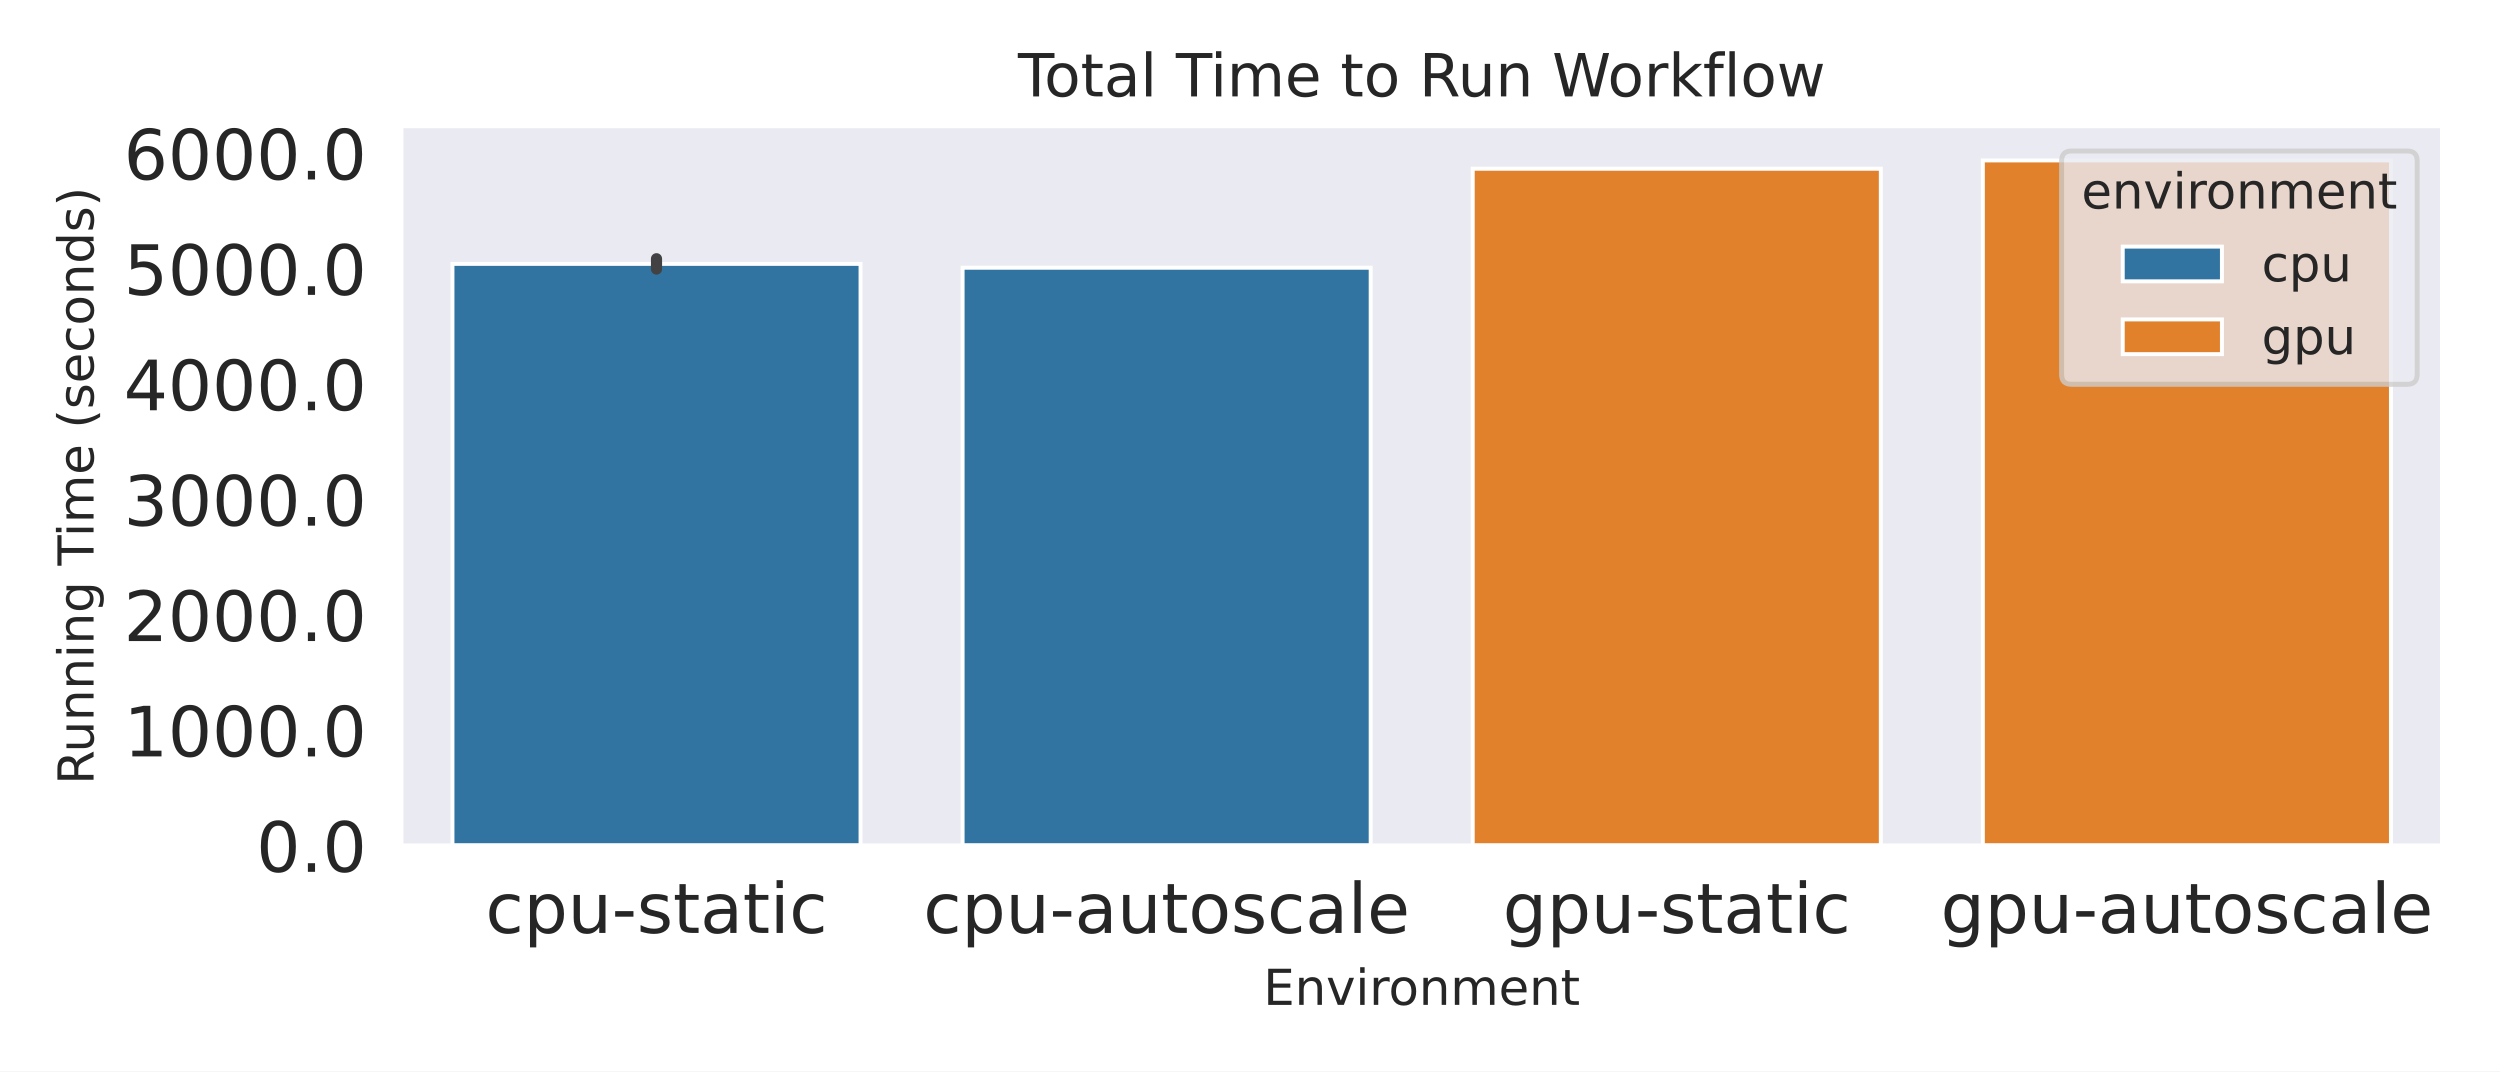
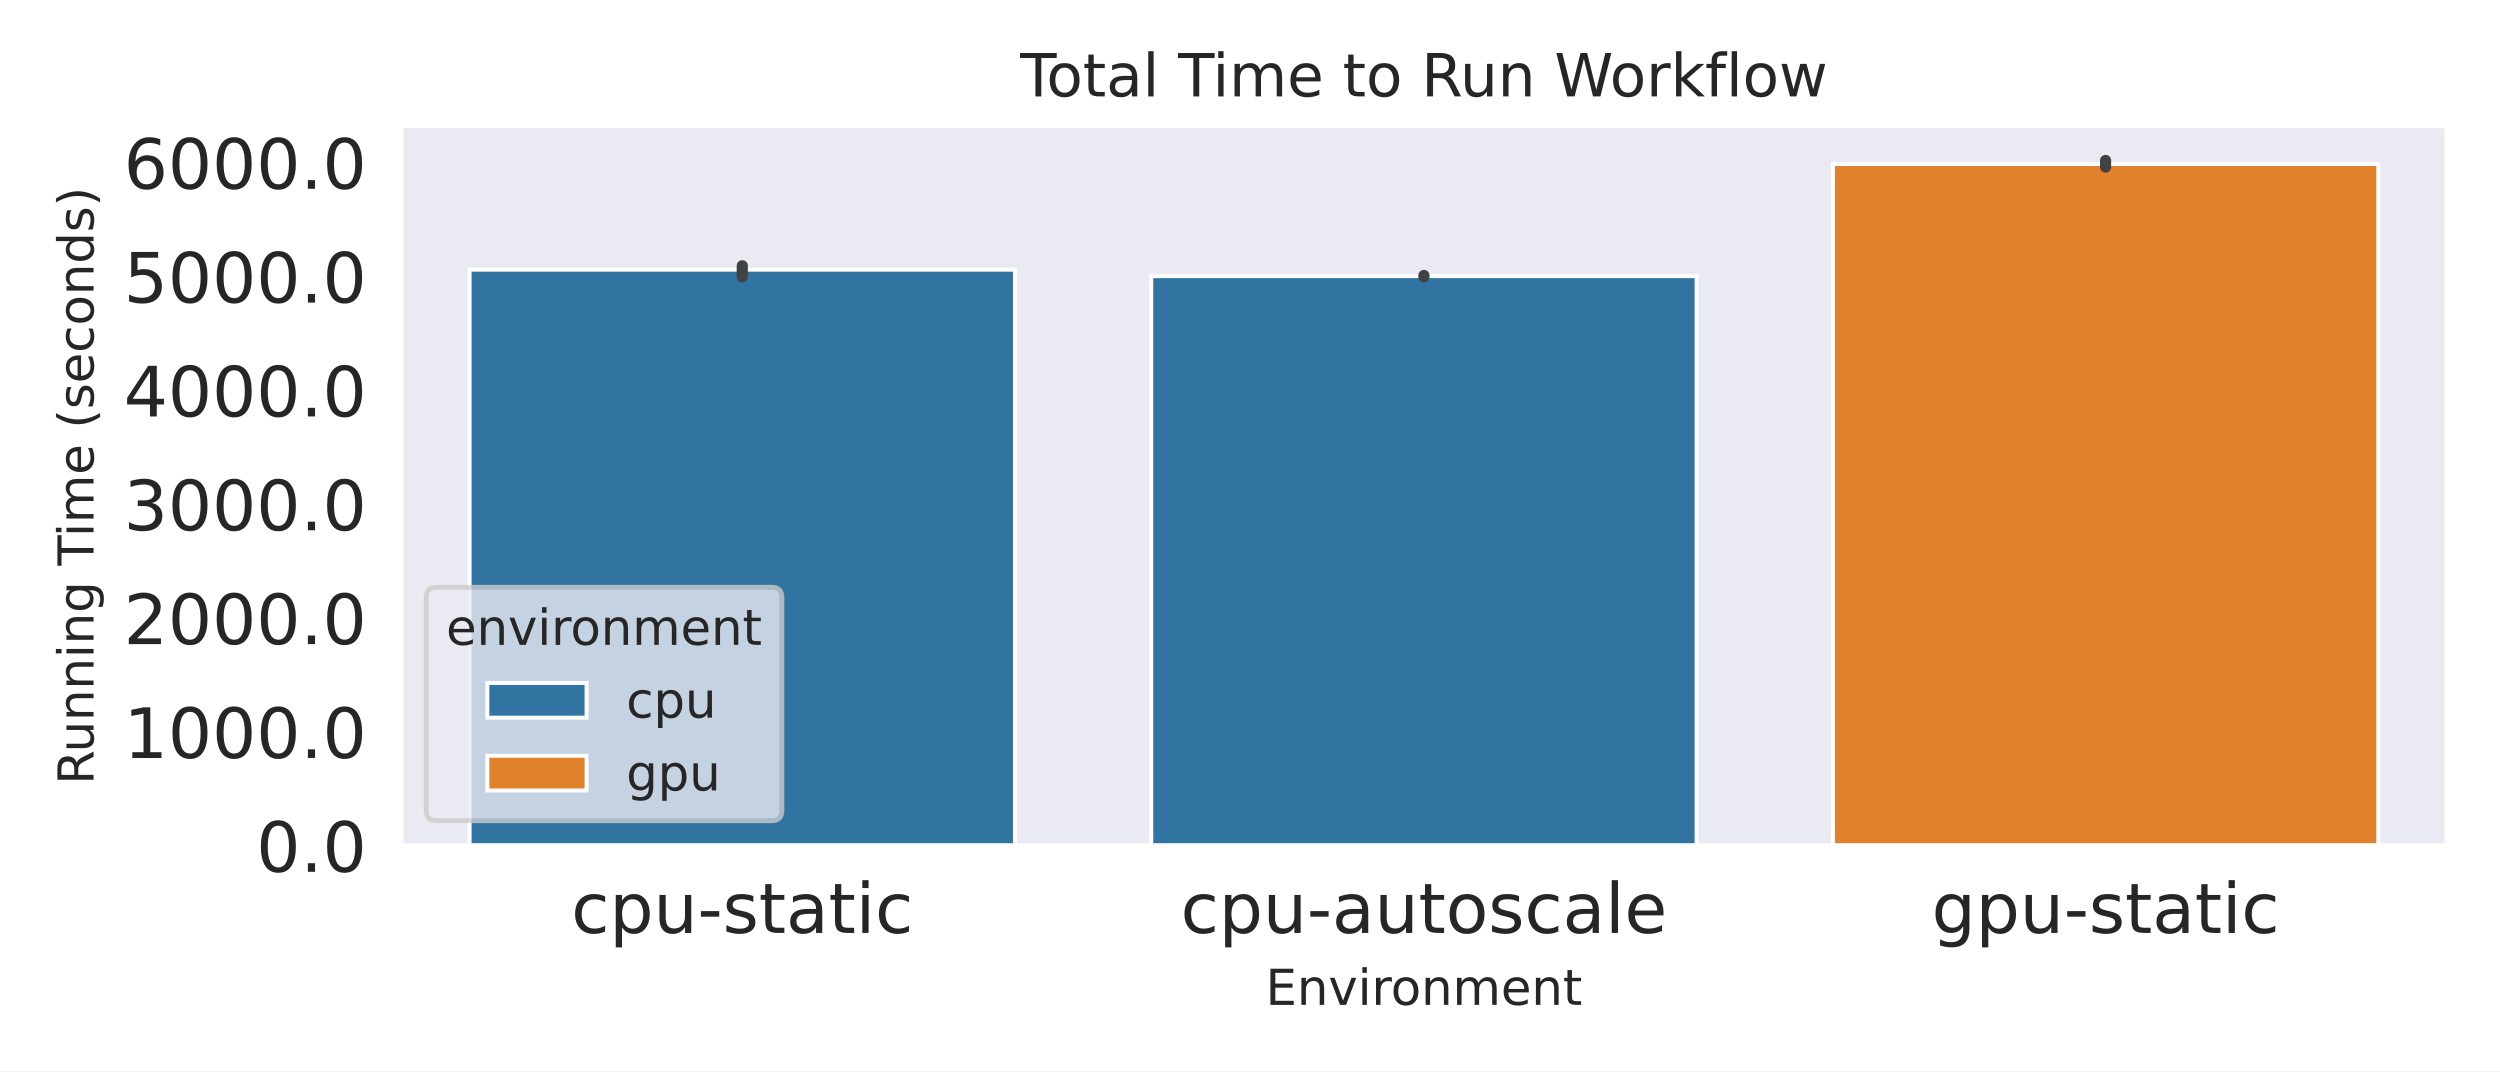
<svg xmlns="http://www.w3.org/2000/svg" xmlns:xlink="http://www.w3.org/1999/xlink" width="504pt" height="216pt" viewBox="0 0 504 216" version="1.1">
  <defs>
    <style type="text/css">*{stroke-linejoin: round; stroke-linecap: butt}</style>
  </defs>
  <g id="figure_1">
    <g id="patch_1">
      <path d="M 0 216  L 504 216  L 504 0  L 0 0  z " style="fill: #ffffff" />
    </g>
    <g id="axes_1">
      <g id="patch_2">
-         <path d="M 80.93 170.44  L 492.3 170.44  L 492.3 25.44  L 80.93 25.44  z " style="fill: #eaeaf2" />
+         <path d="M 80.93 170.44  L 493.2 170.44  L 493.2 25.44  L 80.93 25.44  z " style="fill: #eaeaf2" />
      </g>
      <g id="matplotlib.axis_1">
        <g id="xtick_1">
          <g id="text_1">
-             <g style="fill: #262626" transform="translate(97.87844 188.0778) scale(0.14 -0.14)">
+             <g style="fill: #262626" transform="translate(115.1689 188.0778) scale(0.14 -0.14)">
              <defs>
                <path id="DejaVuSans-63" d="M 3122 3366  L 3122 2828  Q 2878 2963 2633 3030  Q 2388 3097 2138 3097  Q 1578 3097 1268 2742  Q 959 2388 959 1747  Q 959 1106 1268 751  Q 1578 397 2138 397  Q 2388 397 2633 464  Q 2878 531 3122 666  L 3122 134  Q 2881 22 2623 -34  Q 2366 -91 2075 -91  Q 1284 -91 818 406  Q 353 903 353 1747  Q 353 2603 823 3093  Q 1294 3584 2113 3584  Q 2378 3584 2631 3529  Q 2884 3475 3122 3366  z " transform="scale(0.015625)" />
                <path id="DejaVuSans-70" d="M 1159 525  L 1159 -1331  L 581 -1331  L 581 3500  L 1159 3500  L 1159 2969  Q 1341 3281 1617 3432  Q 1894 3584 2278 3584  Q 2916 3584 3314 3078  Q 3713 2572 3713 1747  Q 3713 922 3314 415  Q 2916 -91 2278 -91  Q 1894 -91 1617 61  Q 1341 213 1159 525  z M 3116 1747  Q 3116 2381 2855 2742  Q 2594 3103 2138 3103  Q 1681 3103 1420 2742  Q 1159 2381 1159 1747  Q 1159 1113 1420 752  Q 1681 391 2138 391  Q 2594 391 2855 752  Q 3116 1113 3116 1747  z " transform="scale(0.015625)" />
                <path id="DejaVuSans-75" d="M 544 1381  L 544 3500  L 1119 3500  L 1119 1403  Q 1119 906 1312 657  Q 1506 409 1894 409  Q 2359 409 2629 706  Q 2900 1003 2900 1516  L 2900 3500  L 3475 3500  L 3475 0  L 2900 0  L 2900 538  Q 2691 219 2414 64  Q 2138 -91 1772 -91  Q 1169 -91 856 284  Q 544 659 544 1381  z M 1991 3584  L 1991 3584  z " transform="scale(0.015625)" />
                <path id="DejaVuSans-2d" d="M 313 2009  L 1997 2009  L 1997 1497  L 313 1497  L 313 2009  z " transform="scale(0.015625)" />
                <path id="DejaVuSans-73" d="M 2834 3397  L 2834 2853  Q 2591 2978 2328 3040  Q 2066 3103 1784 3103  Q 1356 3103 1142 2972  Q 928 2841 928 2578  Q 928 2378 1081 2264  Q 1234 2150 1697 2047  L 1894 2003  Q 2506 1872 2764 1633  Q 3022 1394 3022 966  Q 3022 478 2636 193  Q 2250 -91 1575 -91  Q 1294 -91 989 -36  Q 684 19 347 128  L 347 722  Q 666 556 975 473  Q 1284 391 1588 391  Q 1994 391 2212 530  Q 2431 669 2431 922  Q 2431 1156 2273 1281  Q 2116 1406 1581 1522  L 1381 1569  Q 847 1681 609 1914  Q 372 2147 372 2553  Q 372 3047 722 3315  Q 1072 3584 1716 3584  Q 2034 3584 2315 3537  Q 2597 3491 2834 3397  z " transform="scale(0.015625)" />
                <path id="DejaVuSans-74" d="M 1172 4494  L 1172 3500  L 2356 3500  L 2356 3053  L 1172 3053  L 1172 1153  Q 1172 725 1289 603  Q 1406 481 1766 481  L 2356 481  L 2356 0  L 1766 0  Q 1100 0 847 248  Q 594 497 594 1153  L 594 3053  L 172 3053  L 172 3500  L 594 3500  L 594 4494  L 1172 4494  z " transform="scale(0.015625)" />
                <path id="DejaVuSans-61" d="M 2194 1759  Q 1497 1759 1228 1600  Q 959 1441 959 1056  Q 959 750 1161 570  Q 1363 391 1709 391  Q 2188 391 2477 730  Q 2766 1069 2766 1631  L 2766 1759  L 2194 1759  z M 3341 1997  L 3341 0  L 2766 0  L 2766 531  Q 2569 213 2275 61  Q 1981 -91 1556 -91  Q 1019 -91 701 211  Q 384 513 384 1019  Q 384 1609 779 1909  Q 1175 2209 1959 2209  L 2766 2209  L 2766 2266  Q 2766 2663 2505 2880  Q 2244 3097 1772 3097  Q 1472 3097 1187 3025  Q 903 2953 641 2809  L 641 3341  Q 956 3463 1253 3523  Q 1550 3584 1831 3584  Q 2591 3584 2966 3190  Q 3341 2797 3341 1997  z " transform="scale(0.015625)" />
                <path id="DejaVuSans-69" d="M 603 3500  L 1178 3500  L 1178 0  L 603 0  L 603 3500  z M 603 4863  L 1178 4863  L 1178 4134  L 603 4134  L 603 4863  z " transform="scale(0.015625)" />
              </defs>
              <use xlink:href="#DejaVuSans-63" />
              <use xlink:href="#DejaVuSans-70" x="54.98" />
              <use xlink:href="#DejaVuSans-75" x="118.457" />
              <use xlink:href="#DejaVuSans-2d" x="181.836" />
              <use xlink:href="#DejaVuSans-73" x="217.92" />
              <use xlink:href="#DejaVuSans-74" x="270.02" />
              <use xlink:href="#DejaVuSans-61" x="309.229" />
              <use xlink:href="#DejaVuSans-74" x="370.508" />
              <use xlink:href="#DejaVuSans-69" x="409.717" />
              <use xlink:href="#DejaVuSans-63" x="437.5" />
            </g>
          </g>
        </g>
        <g id="xtick_2">
          <g id="text_2">
-             <g style="fill: #262626" transform="translate(186.1489 188.0778) scale(0.14 -0.14)">
+             <g style="fill: #262626" transform="translate(238.0202 188.0778) scale(0.14 -0.14)">
              <defs>
                <path id="DejaVuSans-6f" d="M 1959 3097  Q 1497 3097 1228 2736  Q 959 2375 959 1747  Q 959 1119 1226 758  Q 1494 397 1959 397  Q 2419 397 2687 759  Q 2956 1122 2956 1747  Q 2956 2369 2687 2733  Q 2419 3097 1959 3097  z M 1959 3584  Q 2709 3584 3137 3096  Q 3566 2609 3566 1747  Q 3566 888 3137 398  Q 2709 -91 1959 -91  Q 1206 -91 779 398  Q 353 888 353 1747  Q 353 2609 779 3096  Q 1206 3584 1959 3584  z " transform="scale(0.015625)" />
                <path id="DejaVuSans-6c" d="M 603 4863  L 1178 4863  L 1178 0  L 603 0  L 603 4863  z " transform="scale(0.015625)" />
                <path id="DejaVuSans-65" d="M 3597 1894  L 3597 1613  L 953 1613  Q 991 1019 1311 708  Q 1631 397 2203 397  Q 2534 397 2845 478  Q 3156 559 3463 722  L 3463 178  Q 3153 47 2828 -22  Q 2503 -91 2169 -91  Q 1331 -91 842 396  Q 353 884 353 1716  Q 353 2575 817 3079  Q 1281 3584 2069 3584  Q 2775 3584 3186 3129  Q 3597 2675 3597 1894  z M 3022 2063  Q 3016 2534 2758 2815  Q 2500 3097 2075 3097  Q 1594 3097 1305 2825  Q 1016 2553 972 2059  L 3022 2063  z " transform="scale(0.015625)" />
              </defs>
              <use xlink:href="#DejaVuSans-63" />
              <use xlink:href="#DejaVuSans-70" x="54.98" />
              <use xlink:href="#DejaVuSans-75" x="118.457" />
              <use xlink:href="#DejaVuSans-2d" x="181.836" />
              <use xlink:href="#DejaVuSans-61" x="217.92" />
              <use xlink:href="#DejaVuSans-75" x="279.199" />
              <use xlink:href="#DejaVuSans-74" x="342.578" />
              <use xlink:href="#DejaVuSans-6f" x="381.787" />
              <use xlink:href="#DejaVuSans-73" x="442.969" />
              <use xlink:href="#DejaVuSans-63" x="495.068" />
              <use xlink:href="#DejaVuSans-61" x="550.049" />
              <use xlink:href="#DejaVuSans-6c" x="611.328" />
              <use xlink:href="#DejaVuSans-65" x="639.111" />
            </g>
          </g>
        </g>
        <g id="xtick_3">
          <g id="text_3">
-             <g style="fill: #262626" transform="translate(302.9684 188.0778) scale(0.14 -0.14)">
+             <g style="fill: #262626" transform="translate(389.4205 188.0778) scale(0.14 -0.14)">
              <defs>
                <path id="DejaVuSans-67" d="M 2906 1791  Q 2906 2416 2648 2759  Q 2391 3103 1925 3103  Q 1463 3103 1205 2759  Q 947 2416 947 1791  Q 947 1169 1205 825  Q 1463 481 1925 481  Q 2391 481 2648 825  Q 2906 1169 2906 1791  z M 3481 434  Q 3481 -459 3084 -895  Q 2688 -1331 1869 -1331  Q 1566 -1331 1297 -1286  Q 1028 -1241 775 -1147  L 775 -588  Q 1028 -725 1275 -790  Q 1522 -856 1778 -856  Q 2344 -856 2625 -561  Q 2906 -266 2906 331  L 2906 616  Q 2728 306 2450 153  Q 2172 0 1784 0  Q 1141 0 747 490  Q 353 981 353 1791  Q 353 2603 747 3093  Q 1141 3584 1784 3584  Q 2172 3584 2450 3431  Q 2728 3278 2906 2969  L 2906 3500  L 3481 3500  L 3481 434  z " transform="scale(0.015625)" />
              </defs>
              <use xlink:href="#DejaVuSans-67" />
              <use xlink:href="#DejaVuSans-70" x="63.477" />
              <use xlink:href="#DejaVuSans-75" x="126.953" />
              <use xlink:href="#DejaVuSans-2d" x="190.332" />
              <use xlink:href="#DejaVuSans-73" x="226.416" />
              <use xlink:href="#DejaVuSans-74" x="278.516" />
              <use xlink:href="#DejaVuSans-61" x="317.725" />
              <use xlink:href="#DejaVuSans-74" x="379.004" />
              <use xlink:href="#DejaVuSans-69" x="418.213" />
              <use xlink:href="#DejaVuSans-63" x="445.996" />
            </g>
          </g>
        </g>
-         <g id="xtick_4">
-           <g id="text_4">
-             <g style="fill: #262626" transform="translate(391.2389 188.0778) scale(0.14 -0.14)">
-               <use xlink:href="#DejaVuSans-67" />
-               <use xlink:href="#DejaVuSans-70" x="63.477" />
-               <use xlink:href="#DejaVuSans-75" x="126.953" />
-               <use xlink:href="#DejaVuSans-2d" x="190.332" />
-               <use xlink:href="#DejaVuSans-61" x="226.416" />
-               <use xlink:href="#DejaVuSans-75" x="287.695" />
-               <use xlink:href="#DejaVuSans-74" x="351.074" />
-               <use xlink:href="#DejaVuSans-6f" x="390.283" />
-               <use xlink:href="#DejaVuSans-73" x="451.465" />
-               <use xlink:href="#DejaVuSans-63" x="503.564" />
-               <use xlink:href="#DejaVuSans-61" x="558.545" />
-               <use xlink:href="#DejaVuSans-6c" x="619.824" />
-               <use xlink:href="#DejaVuSans-65" x="647.607" />
-             </g>
-           </g>
-         </g>
-         <g id="text_5">
-           <g style="fill: #262626" transform="translate(254.6916 202.5878) scale(0.1 -0.1)">
+         <g id="text_4">
+           <g style="fill: #262626" transform="translate(255.1416 202.5878) scale(0.1 -0.1)">
            <defs>
              <path id="DejaVuSans-45" d="M 628 4666  L 3578 4666  L 3578 4134  L 1259 4134  L 1259 2753  L 3481 2753  L 3481 2222  L 1259 2222  L 1259 531  L 3634 531  L 3634 0  L 628 0  L 628 4666  z " transform="scale(0.015625)" />
              <path id="DejaVuSans-6e" d="M 3513 2113  L 3513 0  L 2938 0  L 2938 2094  Q 2938 2591 2744 2837  Q 2550 3084 2163 3084  Q 1697 3084 1428 2787  Q 1159 2491 1159 1978  L 1159 0  L 581 0  L 581 3500  L 1159 3500  L 1159 2956  Q 1366 3272 1645 3428  Q 1925 3584 2291 3584  Q 2894 3584 3203 3211  Q 3513 2838 3513 2113  z " transform="scale(0.015625)" />
              <path id="DejaVuSans-76" d="M 191 3500  L 800 3500  L 1894 563  L 2988 3500  L 3597 3500  L 2284 0  L 1503 0  L 191 3500  z " transform="scale(0.015625)" />
              <path id="DejaVuSans-72" d="M 2631 2963  Q 2534 3019 2420 3045  Q 2306 3072 2169 3072  Q 1681 3072 1420 2755  Q 1159 2438 1159 1844  L 1159 0  L 581 0  L 581 3500  L 1159 3500  L 1159 2956  Q 1341 3275 1631 3429  Q 1922 3584 2338 3584  Q 2397 3584 2469 3576  Q 2541 3569 2628 3553  L 2631 2963  z " transform="scale(0.015625)" />
              <path id="DejaVuSans-6d" d="M 3328 2828  Q 3544 3216 3844 3400  Q 4144 3584 4550 3584  Q 5097 3584 5394 3201  Q 5691 2819 5691 2113  L 5691 0  L 5113 0  L 5113 2094  Q 5113 2597 4934 2840  Q 4756 3084 4391 3084  Q 3944 3084 3684 2787  Q 3425 2491 3425 1978  L 3425 0  L 2847 0  L 2847 2094  Q 2847 2600 2669 2842  Q 2491 3084 2119 3084  Q 1678 3084 1418 2786  Q 1159 2488 1159 1978  L 1159 0  L 581 0  L 581 3500  L 1159 3500  L 1159 2956  Q 1356 3278 1631 3431  Q 1906 3584 2284 3584  Q 2666 3584 2933 3390  Q 3200 3197 3328 2828  z " transform="scale(0.015625)" />
            </defs>
            <use xlink:href="#DejaVuSans-45" />
            <use xlink:href="#DejaVuSans-6e" x="63.184" />
            <use xlink:href="#DejaVuSans-76" x="126.562" />
            <use xlink:href="#DejaVuSans-69" x="185.742" />
            <use xlink:href="#DejaVuSans-72" x="213.525" />
            <use xlink:href="#DejaVuSans-6f" x="252.389" />
            <use xlink:href="#DejaVuSans-6e" x="313.57" />
            <use xlink:href="#DejaVuSans-6d" x="376.949" />
            <use xlink:href="#DejaVuSans-65" x="474.361" />
            <use xlink:href="#DejaVuSans-6e" x="535.885" />
            <use xlink:href="#DejaVuSans-74" x="599.264" />
          </g>
        </g>
      </g>
      <g id="matplotlib.axis_2">
        <g id="ytick_1">
-           <g id="text_6">
+           <g id="text_5">
            <g style="fill: #262626" transform="translate(51.66562 175.7589) scale(0.14 -0.14)">
              <defs>
                <path id="DejaVuSans-30" d="M 2034 4250  Q 1547 4250 1301 3770  Q 1056 3291 1056 2328  Q 1056 1369 1301 889  Q 1547 409 2034 409  Q 2525 409 2770 889  Q 3016 1369 3016 2328  Q 3016 3291 2770 3770  Q 2525 4250 2034 4250  z M 2034 4750  Q 2819 4750 3233 4129  Q 3647 3509 3647 2328  Q 3647 1150 3233 529  Q 2819 -91 2034 -91  Q 1250 -91 836 529  Q 422 1150 422 2328  Q 422 3509 836 4129  Q 1250 4750 2034 4750  z " transform="scale(0.015625)" />
                <path id="DejaVuSans-2e" d="M 684 794  L 1344 794  L 1344 0  L 684 0  L 684 794  z " transform="scale(0.015625)" />
              </defs>
              <use xlink:href="#DejaVuSans-30" />
              <use xlink:href="#DejaVuSans-2e" x="63.623" />
              <use xlink:href="#DejaVuSans-30" x="95.41" />
            </g>
          </g>
        </g>
        <g id="ytick_2">
+           <g id="text_6">
+             <g style="fill: #262626" transform="translate(24.94312 152.8074) scale(0.14 -0.14)">
+               <defs>
+                 <path id="DejaVuSans-31" d="M 794 531  L 1825 531  L 1825 4091  L 703 3866  L 703 4441  L 1819 4666  L 2450 4666  L 2450 531  L 3481 531  L 3481 0  L 794 0  L 794 531  z " transform="scale(0.015625)" />
+               </defs>
+               <use xlink:href="#DejaVuSans-31" />
+               <use xlink:href="#DejaVuSans-30" x="63.623" />
+               <use xlink:href="#DejaVuSans-30" x="127.246" />
+               <use xlink:href="#DejaVuSans-30" x="190.869" />
+               <use xlink:href="#DejaVuSans-2e" x="254.492" />
+               <use xlink:href="#DejaVuSans-30" x="286.279" />
+             </g>
+           </g>
+         </g>
+         <g id="ytick_3">
          <g id="text_7">
-             <g style="fill: #262626" transform="translate(24.94312 152.4961) scale(0.14 -0.14)">
-               <defs>
-                 <path id="DejaVuSans-31" d="M 794 531  L 1825 531  L 1825 4091  L 703 3866  L 703 4441  L 1819 4666  L 2450 4666  L 2450 531  L 3481 531  L 3481 0  L 794 0  L 794 531  z " transform="scale(0.015625)" />
-               </defs>
-               <use xlink:href="#DejaVuSans-31" />
-               <use xlink:href="#DejaVuSans-30" x="63.623" />
-               <use xlink:href="#DejaVuSans-30" x="127.246" />
-               <use xlink:href="#DejaVuSans-30" x="190.869" />
-               <use xlink:href="#DejaVuSans-2e" x="254.492" />
-               <use xlink:href="#DejaVuSans-30" x="286.279" />
-             </g>
-           </g>
-         </g>
-         <g id="ytick_3">
+             <g style="fill: #262626" transform="translate(24.94312 129.8558) scale(0.14 -0.14)">
+               <defs>
+                 <path id="DejaVuSans-32" d="M 1228 531  L 3431 531  L 3431 0  L 469 0  L 469 531  Q 828 903 1448 1529  Q 2069 2156 2228 2338  Q 2531 2678 2651 2914  Q 2772 3150 2772 3378  Q 2772 3750 2511 3984  Q 2250 4219 1831 4219  Q 1534 4219 1204 4116  Q 875 4013 500 3803  L 500 4441  Q 881 4594 1212 4672  Q 1544 4750 1819 4750  Q 2544 4750 2975 4387  Q 3406 4025 3406 3419  Q 3406 3131 3298 2873  Q 3191 2616 2906 2266  Q 2828 2175 2409 1742  Q 1991 1309 1228 531  z " transform="scale(0.015625)" />
+               </defs>
+               <use xlink:href="#DejaVuSans-32" />
+               <use xlink:href="#DejaVuSans-30" x="63.623" />
+               <use xlink:href="#DejaVuSans-30" x="127.246" />
+               <use xlink:href="#DejaVuSans-30" x="190.869" />
+               <use xlink:href="#DejaVuSans-2e" x="254.492" />
+               <use xlink:href="#DejaVuSans-30" x="286.279" />
+             </g>
+           </g>
+         </g>
+         <g id="ytick_4">
          <g id="text_8">
-             <g style="fill: #262626" transform="translate(24.94312 129.2334) scale(0.14 -0.14)">
-               <defs>
-                 <path id="DejaVuSans-32" d="M 1228 531  L 3431 531  L 3431 0  L 469 0  L 469 531  Q 828 903 1448 1529  Q 2069 2156 2228 2338  Q 2531 2678 2651 2914  Q 2772 3150 2772 3378  Q 2772 3750 2511 3984  Q 2250 4219 1831 4219  Q 1534 4219 1204 4116  Q 875 4013 500 3803  L 500 4441  Q 881 4594 1212 4672  Q 1544 4750 1819 4750  Q 2544 4750 2975 4387  Q 3406 4025 3406 3419  Q 3406 3131 3298 2873  Q 3191 2616 2906 2266  Q 2828 2175 2409 1742  Q 1991 1309 1228 531  z " transform="scale(0.015625)" />
-               </defs>
-               <use xlink:href="#DejaVuSans-32" />
-               <use xlink:href="#DejaVuSans-30" x="63.623" />
-               <use xlink:href="#DejaVuSans-30" x="127.246" />
-               <use xlink:href="#DejaVuSans-30" x="190.869" />
-               <use xlink:href="#DejaVuSans-2e" x="254.492" />
-               <use xlink:href="#DejaVuSans-30" x="286.279" />
-             </g>
-           </g>
-         </g>
-         <g id="ytick_4">
+             <g style="fill: #262626" transform="translate(24.94312 106.9043) scale(0.14 -0.14)">
+               <defs>
+                 <path id="DejaVuSans-33" d="M 2597 2516  Q 3050 2419 3304 2112  Q 3559 1806 3559 1356  Q 3559 666 3084 287  Q 2609 -91 1734 -91  Q 1441 -91 1130 -33  Q 819 25 488 141  L 488 750  Q 750 597 1062 519  Q 1375 441 1716 441  Q 2309 441 2620 675  Q 2931 909 2931 1356  Q 2931 1769 2642 2001  Q 2353 2234 1838 2234  L 1294 2234  L 1294 2753  L 1863 2753  Q 2328 2753 2575 2939  Q 2822 3125 2822 3475  Q 2822 3834 2567 4026  Q 2313 4219 1838 4219  Q 1578 4219 1281 4162  Q 984 4106 628 3988  L 628 4550  Q 988 4650 1302 4700  Q 1616 4750 1894 4750  Q 2613 4750 3031 4423  Q 3450 4097 3450 3541  Q 3450 3153 3228 2886  Q 3006 2619 2597 2516  z " transform="scale(0.015625)" />
+               </defs>
+               <use xlink:href="#DejaVuSans-33" />
+               <use xlink:href="#DejaVuSans-30" x="63.623" />
+               <use xlink:href="#DejaVuSans-30" x="127.246" />
+               <use xlink:href="#DejaVuSans-30" x="190.869" />
+               <use xlink:href="#DejaVuSans-2e" x="254.492" />
+               <use xlink:href="#DejaVuSans-30" x="286.279" />
+             </g>
+           </g>
+         </g>
+         <g id="ytick_5">
          <g id="text_9">
-             <g style="fill: #262626" transform="translate(24.94312 105.9706) scale(0.14 -0.14)">
-               <defs>
-                 <path id="DejaVuSans-33" d="M 2597 2516  Q 3050 2419 3304 2112  Q 3559 1806 3559 1356  Q 3559 666 3084 287  Q 2609 -91 1734 -91  Q 1441 -91 1130 -33  Q 819 25 488 141  L 488 750  Q 750 597 1062 519  Q 1375 441 1716 441  Q 2309 441 2620 675  Q 2931 909 2931 1356  Q 2931 1769 2642 2001  Q 2353 2234 1838 2234  L 1294 2234  L 1294 2753  L 1863 2753  Q 2328 2753 2575 2939  Q 2822 3125 2822 3475  Q 2822 3834 2567 4026  Q 2313 4219 1838 4219  Q 1578 4219 1281 4162  Q 984 4106 628 3988  L 628 4550  Q 988 4650 1302 4700  Q 1616 4750 1894 4750  Q 2613 4750 3031 4423  Q 3450 4097 3450 3541  Q 3450 3153 3228 2886  Q 3006 2619 2597 2516  z " transform="scale(0.015625)" />
-               </defs>
-               <use xlink:href="#DejaVuSans-33" />
-               <use xlink:href="#DejaVuSans-30" x="63.623" />
-               <use xlink:href="#DejaVuSans-30" x="127.246" />
-               <use xlink:href="#DejaVuSans-30" x="190.869" />
-               <use xlink:href="#DejaVuSans-2e" x="254.492" />
-               <use xlink:href="#DejaVuSans-30" x="286.279" />
-             </g>
-           </g>
-         </g>
-         <g id="ytick_5">
+             <g style="fill: #262626" transform="translate(24.94312 83.95277) scale(0.14 -0.14)">
+               <defs>
+                 <path id="DejaVuSans-34" d="M 2419 4116  L 825 1625  L 2419 1625  L 2419 4116  z M 2253 4666  L 3047 4666  L 3047 1625  L 3713 1625  L 3713 1100  L 3047 1100  L 3047 0  L 2419 0  L 2419 1100  L 313 1100  L 313 1709  L 2253 4666  z " transform="scale(0.015625)" />
+               </defs>
+               <use xlink:href="#DejaVuSans-34" />
+               <use xlink:href="#DejaVuSans-30" x="63.623" />
+               <use xlink:href="#DejaVuSans-30" x="127.246" />
+               <use xlink:href="#DejaVuSans-30" x="190.869" />
+               <use xlink:href="#DejaVuSans-2e" x="254.492" />
+               <use xlink:href="#DejaVuSans-30" x="286.279" />
+             </g>
+           </g>
+         </g>
+         <g id="ytick_6">
          <g id="text_10">
-             <g style="fill: #262626" transform="translate(24.94312 82.70787) scale(0.14 -0.14)">
-               <defs>
-                 <path id="DejaVuSans-34" d="M 2419 4116  L 825 1625  L 2419 1625  L 2419 4116  z M 2253 4666  L 3047 4666  L 3047 1625  L 3713 1625  L 3713 1100  L 3047 1100  L 3047 0  L 2419 0  L 2419 1100  L 313 1100  L 313 1709  L 2253 4666  z " transform="scale(0.015625)" />
-               </defs>
-               <use xlink:href="#DejaVuSans-34" />
-               <use xlink:href="#DejaVuSans-30" x="63.623" />
-               <use xlink:href="#DejaVuSans-30" x="127.246" />
-               <use xlink:href="#DejaVuSans-30" x="190.869" />
-               <use xlink:href="#DejaVuSans-2e" x="254.492" />
-               <use xlink:href="#DejaVuSans-30" x="286.279" />
-             </g>
-           </g>
-         </g>
-         <g id="ytick_6">
+             <g style="fill: #262626" transform="translate(24.94312 61.00124) scale(0.14 -0.14)">
+               <defs>
+                 <path id="DejaVuSans-35" d="M 691 4666  L 3169 4666  L 3169 4134  L 1269 4134  L 1269 2991  Q 1406 3038 1543 3061  Q 1681 3084 1819 3084  Q 2600 3084 3056 2656  Q 3513 2228 3513 1497  Q 3513 744 3044 326  Q 2575 -91 1722 -91  Q 1428 -91 1123 -41  Q 819 9 494 109  L 494 744  Q 775 591 1075 516  Q 1375 441 1709 441  Q 2250 441 2565 725  Q 2881 1009 2881 1497  Q 2881 1984 2565 2268  Q 2250 2553 1709 2553  Q 1456 2553 1204 2497  Q 953 2441 691 2322  L 691 4666  z " transform="scale(0.015625)" />
+               </defs>
+               <use xlink:href="#DejaVuSans-35" />
+               <use xlink:href="#DejaVuSans-30" x="63.623" />
+               <use xlink:href="#DejaVuSans-30" x="127.246" />
+               <use xlink:href="#DejaVuSans-30" x="190.869" />
+               <use xlink:href="#DejaVuSans-2e" x="254.492" />
+               <use xlink:href="#DejaVuSans-30" x="286.279" />
+             </g>
+           </g>
+         </g>
+         <g id="ytick_7">
          <g id="text_11">
-             <g style="fill: #262626" transform="translate(24.94312 59.44511) scale(0.14 -0.14)">
-               <defs>
-                 <path id="DejaVuSans-35" d="M 691 4666  L 3169 4666  L 3169 4134  L 1269 4134  L 1269 2991  Q 1406 3038 1543 3061  Q 1681 3084 1819 3084  Q 2600 3084 3056 2656  Q 3513 2228 3513 1497  Q 3513 744 3044 326  Q 2575 -91 1722 -91  Q 1428 -91 1123 -41  Q 819 9 494 109  L 494 744  Q 775 591 1075 516  Q 1375 441 1709 441  Q 2250 441 2565 725  Q 2881 1009 2881 1497  Q 2881 1984 2565 2268  Q 2250 2553 1709 2553  Q 1456 2553 1204 2497  Q 953 2441 691 2322  L 691 4666  z " transform="scale(0.015625)" />
-               </defs>
-               <use xlink:href="#DejaVuSans-35" />
-               <use xlink:href="#DejaVuSans-30" x="63.623" />
-               <use xlink:href="#DejaVuSans-30" x="127.246" />
-               <use xlink:href="#DejaVuSans-30" x="190.869" />
-               <use xlink:href="#DejaVuSans-2e" x="254.492" />
-               <use xlink:href="#DejaVuSans-30" x="286.279" />
-             </g>
-           </g>
-         </g>
-         <g id="ytick_7">
-           <g id="text_12">
-             <g style="fill: #262626" transform="translate(24.94312 36.18235) scale(0.14 -0.14)">
+             <g style="fill: #262626" transform="translate(24.94312 38.0497) scale(0.14 -0.14)">
              <defs>
                <path id="DejaVuSans-36" d="M 2113 2584  Q 1688 2584 1439 2293  Q 1191 2003 1191 1497  Q 1191 994 1439 701  Q 1688 409 2113 409  Q 2538 409 2786 701  Q 3034 994 3034 1497  Q 3034 2003 2786 2293  Q 2538 2584 2113 2584  z M 3366 4563  L 3366 3988  Q 3128 4100 2886 4159  Q 2644 4219 2406 4219  Q 1781 4219 1451 3797  Q 1122 3375 1075 2522  Q 1259 2794 1537 2939  Q 1816 3084 2150 3084  Q 2853 3084 3261 2657  Q 3669 2231 3669 1497  Q 3669 778 3244 343  Q 2819 -91 2113 -91  Q 1303 -91 875 529  Q 447 1150 447 2328  Q 447 3434 972 4092  Q 1497 4750 2381 4750  Q 2619 4750 2861 4703  Q 3103 4656 3366 4563  z " transform="scale(0.015625)" />
              </defs>
              <use xlink:href="#DejaVuSans-36" />
              <use xlink:href="#DejaVuSans-30" x="63.623" />
              <use xlink:href="#DejaVuSans-30" x="127.246" />
              <use xlink:href="#DejaVuSans-30" x="190.869" />
              <use xlink:href="#DejaVuSans-2e" x="254.492" />
              <use xlink:href="#DejaVuSans-30" x="286.279" />
            </g>
          </g>
        </g>
-         <g id="text_13">
+         <g id="text_12">
          <g style="fill: #262626" transform="translate(18.86344 158.1783) rotate(-90) scale(0.1 -0.1)">
            <defs>
              <path id="DejaVuSans-52" d="M 2841 2188  Q 3044 2119 3236 1894  Q 3428 1669 3622 1275  L 4263 0  L 3584 0  L 2988 1197  Q 2756 1666 2539 1819  Q 2322 1972 1947 1972  L 1259 1972  L 1259 0  L 628 0  L 628 4666  L 2053 4666  Q 2853 4666 3247 4331  Q 3641 3997 3641 3322  Q 3641 2881 3436 2590  Q 3231 2300 2841 2188  z M 1259 4147  L 1259 2491  L 2053 2491  Q 2509 2491 2742 2702  Q 2975 2913 2975 3322  Q 2975 3731 2742 3939  Q 2509 4147 2053 4147  L 1259 4147  z " transform="scale(0.015625)" />
              <path id="DejaVuSans-20" transform="scale(0.015625)" />
              <path id="DejaVuSans-54" d="M -19 4666  L 3928 4666  L 3928 4134  L 2272 4134  L 2272 0  L 1638 0  L 1638 4134  L -19 4134  L -19 4666  z " transform="scale(0.015625)" />
              <path id="DejaVuSans-28" d="M 1984 4856  Q 1566 4138 1362 3434  Q 1159 2731 1159 2009  Q 1159 1288 1364 580  Q 1569 -128 1984 -844  L 1484 -844  Q 1016 -109 783 600  Q 550 1309 550 2009  Q 550 2706 781 3412  Q 1013 4119 1484 4856  L 1984 4856  z " transform="scale(0.015625)" />
              <path id="DejaVuSans-64" d="M 2906 2969  L 2906 4863  L 3481 4863  L 3481 0  L 2906 0  L 2906 525  Q 2725 213 2448 61  Q 2172 -91 1784 -91  Q 1150 -91 751 415  Q 353 922 353 1747  Q 353 2572 751 3078  Q 1150 3584 1784 3584  Q 2172 3584 2448 3432  Q 2725 3281 2906 2969  z M 947 1747  Q 947 1113 1208 752  Q 1469 391 1925 391  Q 2381 391 2643 752  Q 2906 1113 2906 1747  Q 2906 2381 2643 2742  Q 2381 3103 1925 3103  Q 1469 3103 1208 2742  Q 947 2381 947 1747  z " transform="scale(0.015625)" />
              <path id="DejaVuSans-29" d="M 513 4856  L 1013 4856  Q 1481 4119 1714 3412  Q 1947 2706 1947 2009  Q 1947 1309 1714 600  Q 1481 -109 1013 -844  L 513 -844  Q 928 -128 1133 580  Q 1338 1288 1338 2009  Q 1338 2731 1133 3434  Q 928 4138 513 4856  z " transform="scale(0.015625)" />
            </defs>
            <use xlink:href="#DejaVuSans-52" />
            <use xlink:href="#DejaVuSans-75" x="64.982" />
            <use xlink:href="#DejaVuSans-6e" x="128.361" />
            <use xlink:href="#DejaVuSans-6e" x="191.74" />
            <use xlink:href="#DejaVuSans-69" x="255.119" />
            <use xlink:href="#DejaVuSans-6e" x="282.902" />
            <use xlink:href="#DejaVuSans-67" x="346.281" />
            <use xlink:href="#DejaVuSans-20" x="409.758" />
            <use xlink:href="#DejaVuSans-54" x="441.545" />
            <use xlink:href="#DejaVuSans-69" x="499.504" />
            <use xlink:href="#DejaVuSans-6d" x="527.287" />
            <use xlink:href="#DejaVuSans-65" x="624.699" />
            <use xlink:href="#DejaVuSans-20" x="686.223" />
            <use xlink:href="#DejaVuSans-28" x="718.01" />
            <use xlink:href="#DejaVuSans-73" x="757.023" />
            <use xlink:href="#DejaVuSans-65" x="809.123" />
            <use xlink:href="#DejaVuSans-63" x="870.646" />
            <use xlink:href="#DejaVuSans-6f" x="925.627" />
            <use xlink:href="#DejaVuSans-6e" x="986.809" />
            <use xlink:href="#DejaVuSans-64" x="1050.188" />
            <use xlink:href="#DejaVuSans-73" x="1113.664" />
            <use xlink:href="#DejaVuSans-29" x="1165.764" />
          </g>
        </g>
      </g>
      <g id="patch_3">
-         <path d="M 91.214 170.44  L 173.488 170.44  L 173.488 53.205  L 91.214 53.205  z " clip-path="url(#p33066ddb4a)" style="fill: #3274a1; stroke: #ffffff; stroke-width: 0.8; stroke-linejoin: miter" />
+         <path d="M 94.672 170.44  L 204.611 170.44  L 204.611 54.373  L 94.672 54.373  z " clip-path="url(#p362efa8a82)" style="fill: #3274a1; stroke: #ffffff; stroke-width: 0.8; stroke-linejoin: miter" />
      </g>
      <g id="patch_4">
-         <path d="M 194.057 170.44  L 276.331 170.44  L 276.331 53.973  L 194.057 53.973  z " clip-path="url(#p33066ddb4a)" style="fill: #3274a1; stroke: #ffffff; stroke-width: 0.8; stroke-linejoin: miter" />
+         <path d="M 232.096 170.44  L 342.034 170.44  L 342.034 55.676  L 232.096 55.676  z " clip-path="url(#p362efa8a82)" style="fill: #3274a1; stroke: #ffffff; stroke-width: 0.8; stroke-linejoin: miter" />
      </g>
      <g id="patch_5">
-         <path d="M 296.899 170.44  L 379.173 170.44  L 379.173 34.016  L 296.899 34.016  z " clip-path="url(#p33066ddb4a)" style="fill: #e1812c; stroke: #ffffff; stroke-width: 0.8; stroke-linejoin: miter" />
+         <path d="M 369.519 170.44  L 479.458 170.44  L 479.458 33.063  L 369.519 33.063  z " clip-path="url(#p362efa8a82)" style="fill: #e1812c; stroke: #ffffff; stroke-width: 0.8; stroke-linejoin: miter" />
      </g>
      <g id="patch_6">
-         <path d="M 399.742 170.44  L 482.016 170.44  L 482.016 32.345  L 399.742 32.345  z " clip-path="url(#p33066ddb4a)" style="fill: #e1812c; stroke: #ffffff; stroke-width: 0.8; stroke-linejoin: miter" />
+         <path d="M 149.642 170.44  L 149.642 170.44  L 149.642 170.44  L 149.642 170.44  z " clip-path="url(#p362efa8a82)" style="fill: #3274a1; stroke: #ffffff; stroke-width: 0.8; stroke-linejoin: miter" />
      </g>
      <g id="patch_7">
-         <path d="M 132.351 170.44  L 132.351 170.44  L 132.351 170.44  L 132.351 170.44  z " clip-path="url(#p33066ddb4a)" style="fill: #3274a1; stroke: #ffffff; stroke-width: 0.8; stroke-linejoin: miter" />
+         <path d="M 149.642 170.44  L 149.642 170.44  L 149.642 170.44  L 149.642 170.44  z " clip-path="url(#p362efa8a82)" style="fill: #e1812c; stroke: #ffffff; stroke-width: 0.8; stroke-linejoin: miter" />
+       </g>
+       <g id="line2d_1">
+         <path d="M 149.642 55.804  L 149.642 53.572  " clip-path="url(#p362efa8a82)" style="fill: none; stroke: #424242; stroke-width: 2.25; stroke-linecap: round" />
+       </g>
+       <g id="line2d_2">
+         <path d="M 287.065 55.821  L 287.065 55.531  " clip-path="url(#p362efa8a82)" style="fill: none; stroke: #424242; stroke-width: 2.25; stroke-linecap: round" />
+       </g>
+       <g id="line2d_3">
+         <path d="M 424.488 33.676  L 424.488 32.345  " clip-path="url(#p362efa8a82)" style="fill: none; stroke: #424242; stroke-width: 2.25; stroke-linecap: round" />
      </g>
      <g id="patch_8">
-         <path d="M 132.351 170.44  L 132.351 170.44  L 132.351 170.44  L 132.351 170.44  z " clip-path="url(#p33066ddb4a)" style="fill: #e1812c; stroke: #ffffff; stroke-width: 0.8; stroke-linejoin: miter" />
-       </g>
-       <g id="line2d_1">
-         <path d="M 132.351 54.25  L 132.351 52.161  " clip-path="url(#p33066ddb4a)" style="fill: none; stroke: #424242; stroke-width: 2.25; stroke-linecap: round" />
-       </g>
-       <g id="line2d_2">
-         <path clip-path="url(#p33066ddb4a)" style="fill: none; stroke: #424242; stroke-width: 2.25; stroke-linecap: round" />
-       </g>
-       <g id="line2d_3">
-         <path clip-path="url(#p33066ddb4a)" style="fill: none; stroke: #424242; stroke-width: 2.25; stroke-linecap: round" />
-       </g>
-       <g id="line2d_4">
-         <path clip-path="url(#p33066ddb4a)" style="fill: none; stroke: #424242; stroke-width: 2.25; stroke-linecap: round" />
+         <path d="M 80.93 170.44  L 80.93 25.44  " style="fill: none; stroke: #ffffff; stroke-width: 0.8; stroke-linejoin: miter; stroke-linecap: square" />
      </g>
      <g id="patch_9">
-         <path d="M 80.93 170.44  L 80.93 25.44  " style="fill: none; stroke: #ffffff; stroke-width: 0.8; stroke-linejoin: miter; stroke-linecap: square" />
+         <path d="M 493.2 170.44  L 493.2 25.44  " style="fill: none; stroke: #ffffff; stroke-width: 0.8; stroke-linejoin: miter; stroke-linecap: square" />
      </g>
      <g id="patch_10">
-         <path d="M 492.3 170.44  L 492.3 25.44  " style="fill: none; stroke: #ffffff; stroke-width: 0.8; stroke-linejoin: miter; stroke-linecap: square" />
+         <path d="M 80.93 170.44  L 493.2 170.44  " style="fill: none; stroke: #ffffff; stroke-width: 0.8; stroke-linejoin: miter; stroke-linecap: square" />
      </g>
      <g id="patch_11">
-         <path d="M 80.93 170.44  L 492.3 170.44  " style="fill: none; stroke: #ffffff; stroke-width: 0.8; stroke-linejoin: miter; stroke-linecap: square" />
-       </g>
-       <g id="patch_12">
-         <path d="M 80.93 25.44  L 492.3 25.44  " style="fill: none; stroke: #ffffff; stroke-width: 0.8; stroke-linejoin: miter; stroke-linecap: square" />
-       </g>
-       <g id="text_14">
-         <g style="fill: #262626" transform="translate(205.2184 19.44) scale(0.12 -0.12)">
+         <path d="M 80.93 25.44  L 493.2 25.44  " style="fill: none; stroke: #ffffff; stroke-width: 0.8; stroke-linejoin: miter; stroke-linecap: square" />
+       </g>
+       <g id="text_13">
+         <g style="fill: #262626" transform="translate(205.6684 19.44) scale(0.12 -0.12)">
          <defs>
            <path id="DejaVuSans-57" d="M 213 4666  L 850 4666  L 1831 722  L 2809 4666  L 3519 4666  L 4500 722  L 5478 4666  L 6119 4666  L 4947 0  L 4153 0  L 3169 4050  L 2175 0  L 1381 0  L 213 4666  z " transform="scale(0.015625)" />
            <path id="DejaVuSans-6b" d="M 581 4863  L 1159 4863  L 1159 1991  L 2875 3500  L 3609 3500  L 1753 1863  L 3688 0  L 2938 0  L 1159 1709  L 1159 0  L 581 0  L 581 4863  z " transform="scale(0.015625)" />
            <path id="DejaVuSans-66" d="M 2375 4863  L 2375 4384  L 1825 4384  Q 1516 4384 1395 4259  Q 1275 4134 1275 3809  L 1275 3500  L 2222 3500  L 2222 3053  L 1275 3053  L 1275 0  L 697 0  L 697 3053  L 147 3053  L 147 3500  L 697 3500  L 697 3744  Q 697 4328 969 4595  Q 1241 4863 1831 4863  L 2375 4863  z " transform="scale(0.015625)" />
            <path id="DejaVuSans-77" d="M 269 3500  L 844 3500  L 1563 769  L 2278 3500  L 2956 3500  L 3675 769  L 4391 3500  L 4966 3500  L 4050 0  L 3372 0  L 2619 2869  L 1863 0  L 1184 0  L 269 3500  z " transform="scale(0.015625)" />
          </defs>
          <use xlink:href="#DejaVuSans-54" />
          <use xlink:href="#DejaVuSans-6f" x="44.084" />
          <use xlink:href="#DejaVuSans-74" x="105.266" />
          <use xlink:href="#DejaVuSans-61" x="144.475" />
          <use xlink:href="#DejaVuSans-6c" x="205.754" />
          <use xlink:href="#DejaVuSans-20" x="233.537" />
          <use xlink:href="#DejaVuSans-54" x="265.324" />
          <use xlink:href="#DejaVuSans-69" x="323.283" />
          <use xlink:href="#DejaVuSans-6d" x="351.066" />
          <use xlink:href="#DejaVuSans-65" x="448.479" />
          <use xlink:href="#DejaVuSans-20" x="510.002" />
          <use xlink:href="#DejaVuSans-74" x="541.789" />
          <use xlink:href="#DejaVuSans-6f" x="580.998" />
          <use xlink:href="#DejaVuSans-20" x="642.18" />
          <use xlink:href="#DejaVuSans-52" x="673.967" />
          <use xlink:href="#DejaVuSans-75" x="738.949" />
          <use xlink:href="#DejaVuSans-6e" x="802.328" />
          <use xlink:href="#DejaVuSans-20" x="865.707" />
          <use xlink:href="#DejaVuSans-57" x="897.494" />
          <use xlink:href="#DejaVuSans-6f" x="990.496" />
          <use xlink:href="#DejaVuSans-72" x="1051.678" />
          <use xlink:href="#DejaVuSans-6b" x="1092.791" />
          <use xlink:href="#DejaVuSans-66" x="1150.701" />
          <use xlink:href="#DejaVuSans-6c" x="1185.906" />
          <use xlink:href="#DejaVuSans-6f" x="1213.689" />
          <use xlink:href="#DejaVuSans-77" x="1274.871" />
        </g>
      </g>
      <g id="legend_1">
-         <g id="patch_13">
-           <path d="M 417.619 77.474  L 485.3 77.474  Q 487.3 77.474 487.3 75.474  L 487.3 32.44  Q 487.3 30.44 485.3 30.44  L 417.619 30.44  Q 415.619 30.44 415.619 32.44  L 415.619 75.474  Q 415.619 77.474 417.619 77.474  z " style="fill: #eaeaf2; opacity: 0.8; stroke: #cccccc; stroke-linejoin: miter" />
-         </g>
-         <g id="text_15">
-           <g style="fill: #262626" transform="translate(419.6187 42.03844) scale(0.1 -0.1)">
+         <g id="patch_12">
+           <path d="M 87.93 165.44  L 155.611 165.44  Q 157.611 165.44 157.611 163.44  L 157.611 120.406  Q 157.611 118.406 155.611 118.406  L 87.93 118.406  Q 85.93 118.406 85.93 120.406  L 85.93 163.44  Q 85.93 165.44 87.93 165.44  z " style="fill: #eaeaf2; opacity: 0.8; stroke: #cccccc; stroke-linejoin: miter" />
+         </g>
+         <g id="text_14">
+           <g style="fill: #262626" transform="translate(89.93 130.0041) scale(0.1 -0.1)">
            <use xlink:href="#DejaVuSans-65" />
            <use xlink:href="#DejaVuSans-6e" x="61.523" />
            <use xlink:href="#DejaVuSans-76" x="124.902" />
            <use xlink:href="#DejaVuSans-69" x="184.082" />
            <use xlink:href="#DejaVuSans-72" x="211.865" />
            <use xlink:href="#DejaVuSans-6f" x="250.729" />
            <use xlink:href="#DejaVuSans-6e" x="311.91" />
            <use xlink:href="#DejaVuSans-6d" x="375.289" />
            <use xlink:href="#DejaVuSans-65" x="472.701" />
            <use xlink:href="#DejaVuSans-6e" x="534.225" />
            <use xlink:href="#DejaVuSans-74" x="597.604" />
          </g>
        </g>
-         <g id="patch_14">
-           <path d="M 427.942 56.717  L 447.942 56.717  L 447.942 49.717  L 427.942 49.717  z " style="fill: #3274a1; stroke: #ffffff; stroke-width: 0.8; stroke-linejoin: miter" />
-         </g>
-         <g id="text_16">
-           <g style="fill: #262626" transform="translate(455.9422 56.71656) scale(0.1 -0.1)">
+         <g id="patch_13">
+           <path d="M 98.253 144.682  L 118.253 144.682  L 118.253 137.682  L 98.253 137.682  z " style="fill: #3274a1; stroke: #ffffff; stroke-width: 0.8; stroke-linejoin: miter" />
+         </g>
+         <g id="text_15">
+           <g style="fill: #262626" transform="translate(126.2534 144.6822) scale(0.1 -0.1)">
            <use xlink:href="#DejaVuSans-63" />
            <use xlink:href="#DejaVuSans-70" x="54.98" />
            <use xlink:href="#DejaVuSans-75" x="118.457" />
          </g>
        </g>
-         <g id="patch_15">
-           <path d="M 427.942 71.395  L 447.942 71.395  L 447.942 64.395  L 427.942 64.395  z " style="fill: #e1812c; stroke: #ffffff; stroke-width: 0.8; stroke-linejoin: miter" />
-         </g>
-         <g id="text_17">
-           <g style="fill: #262626" transform="translate(455.9422 71.39469) scale(0.1 -0.1)">
+         <g id="patch_14">
+           <path d="M 98.253 159.36  L 118.253 159.36  L 118.253 152.36  L 98.253 152.36  z " style="fill: #e1812c; stroke: #ffffff; stroke-width: 0.8; stroke-linejoin: miter" />
+         </g>
+         <g id="text_16">
+           <g style="fill: #262626" transform="translate(126.2534 159.3603) scale(0.1 -0.1)">
            <use xlink:href="#DejaVuSans-67" />
            <use xlink:href="#DejaVuSans-70" x="63.477" />
            <use xlink:href="#DejaVuSans-75" x="126.953" />
          </g>
        </g>
      </g>
    </g>
  </g>
  <defs>
-     <clipPath id="p33066ddb4a">
-       <rect x="80.93" y="25.44" width="411.37" height="145" />
+     <clipPath id="p362efa8a82">
+       <rect x="80.93" y="25.44" width="412.27" height="145" />
    </clipPath>
  </defs>
</svg>
